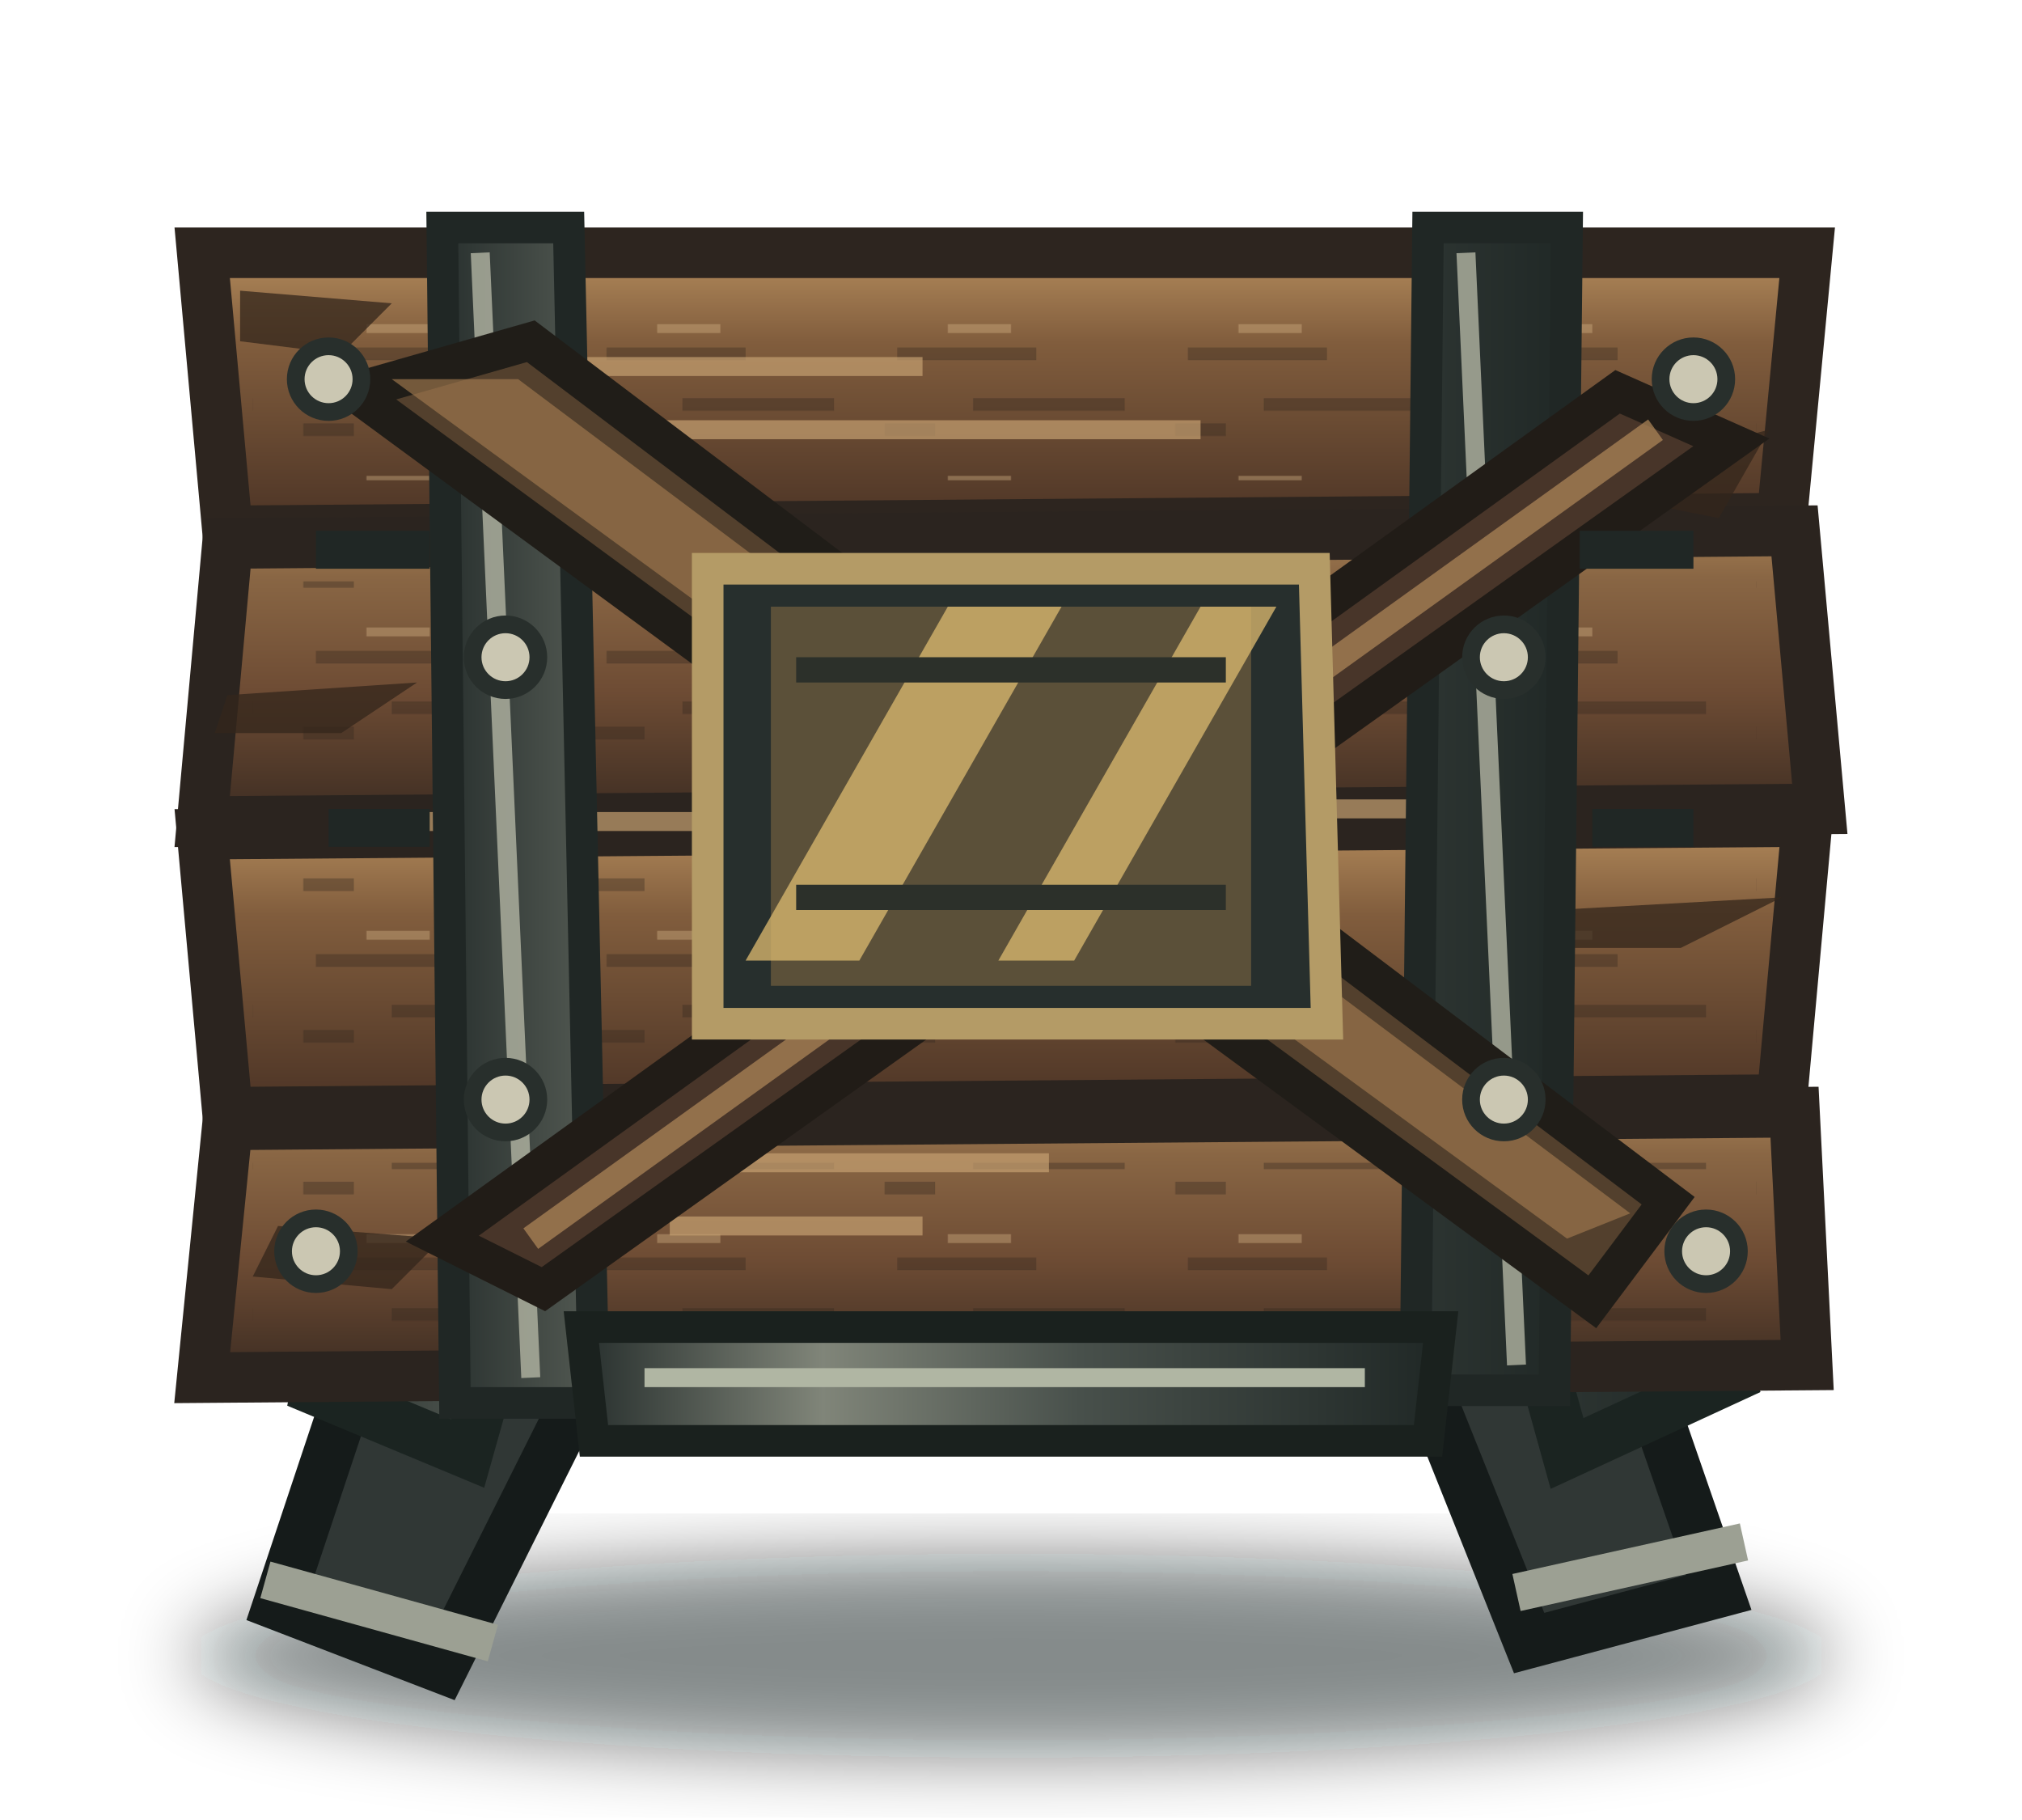
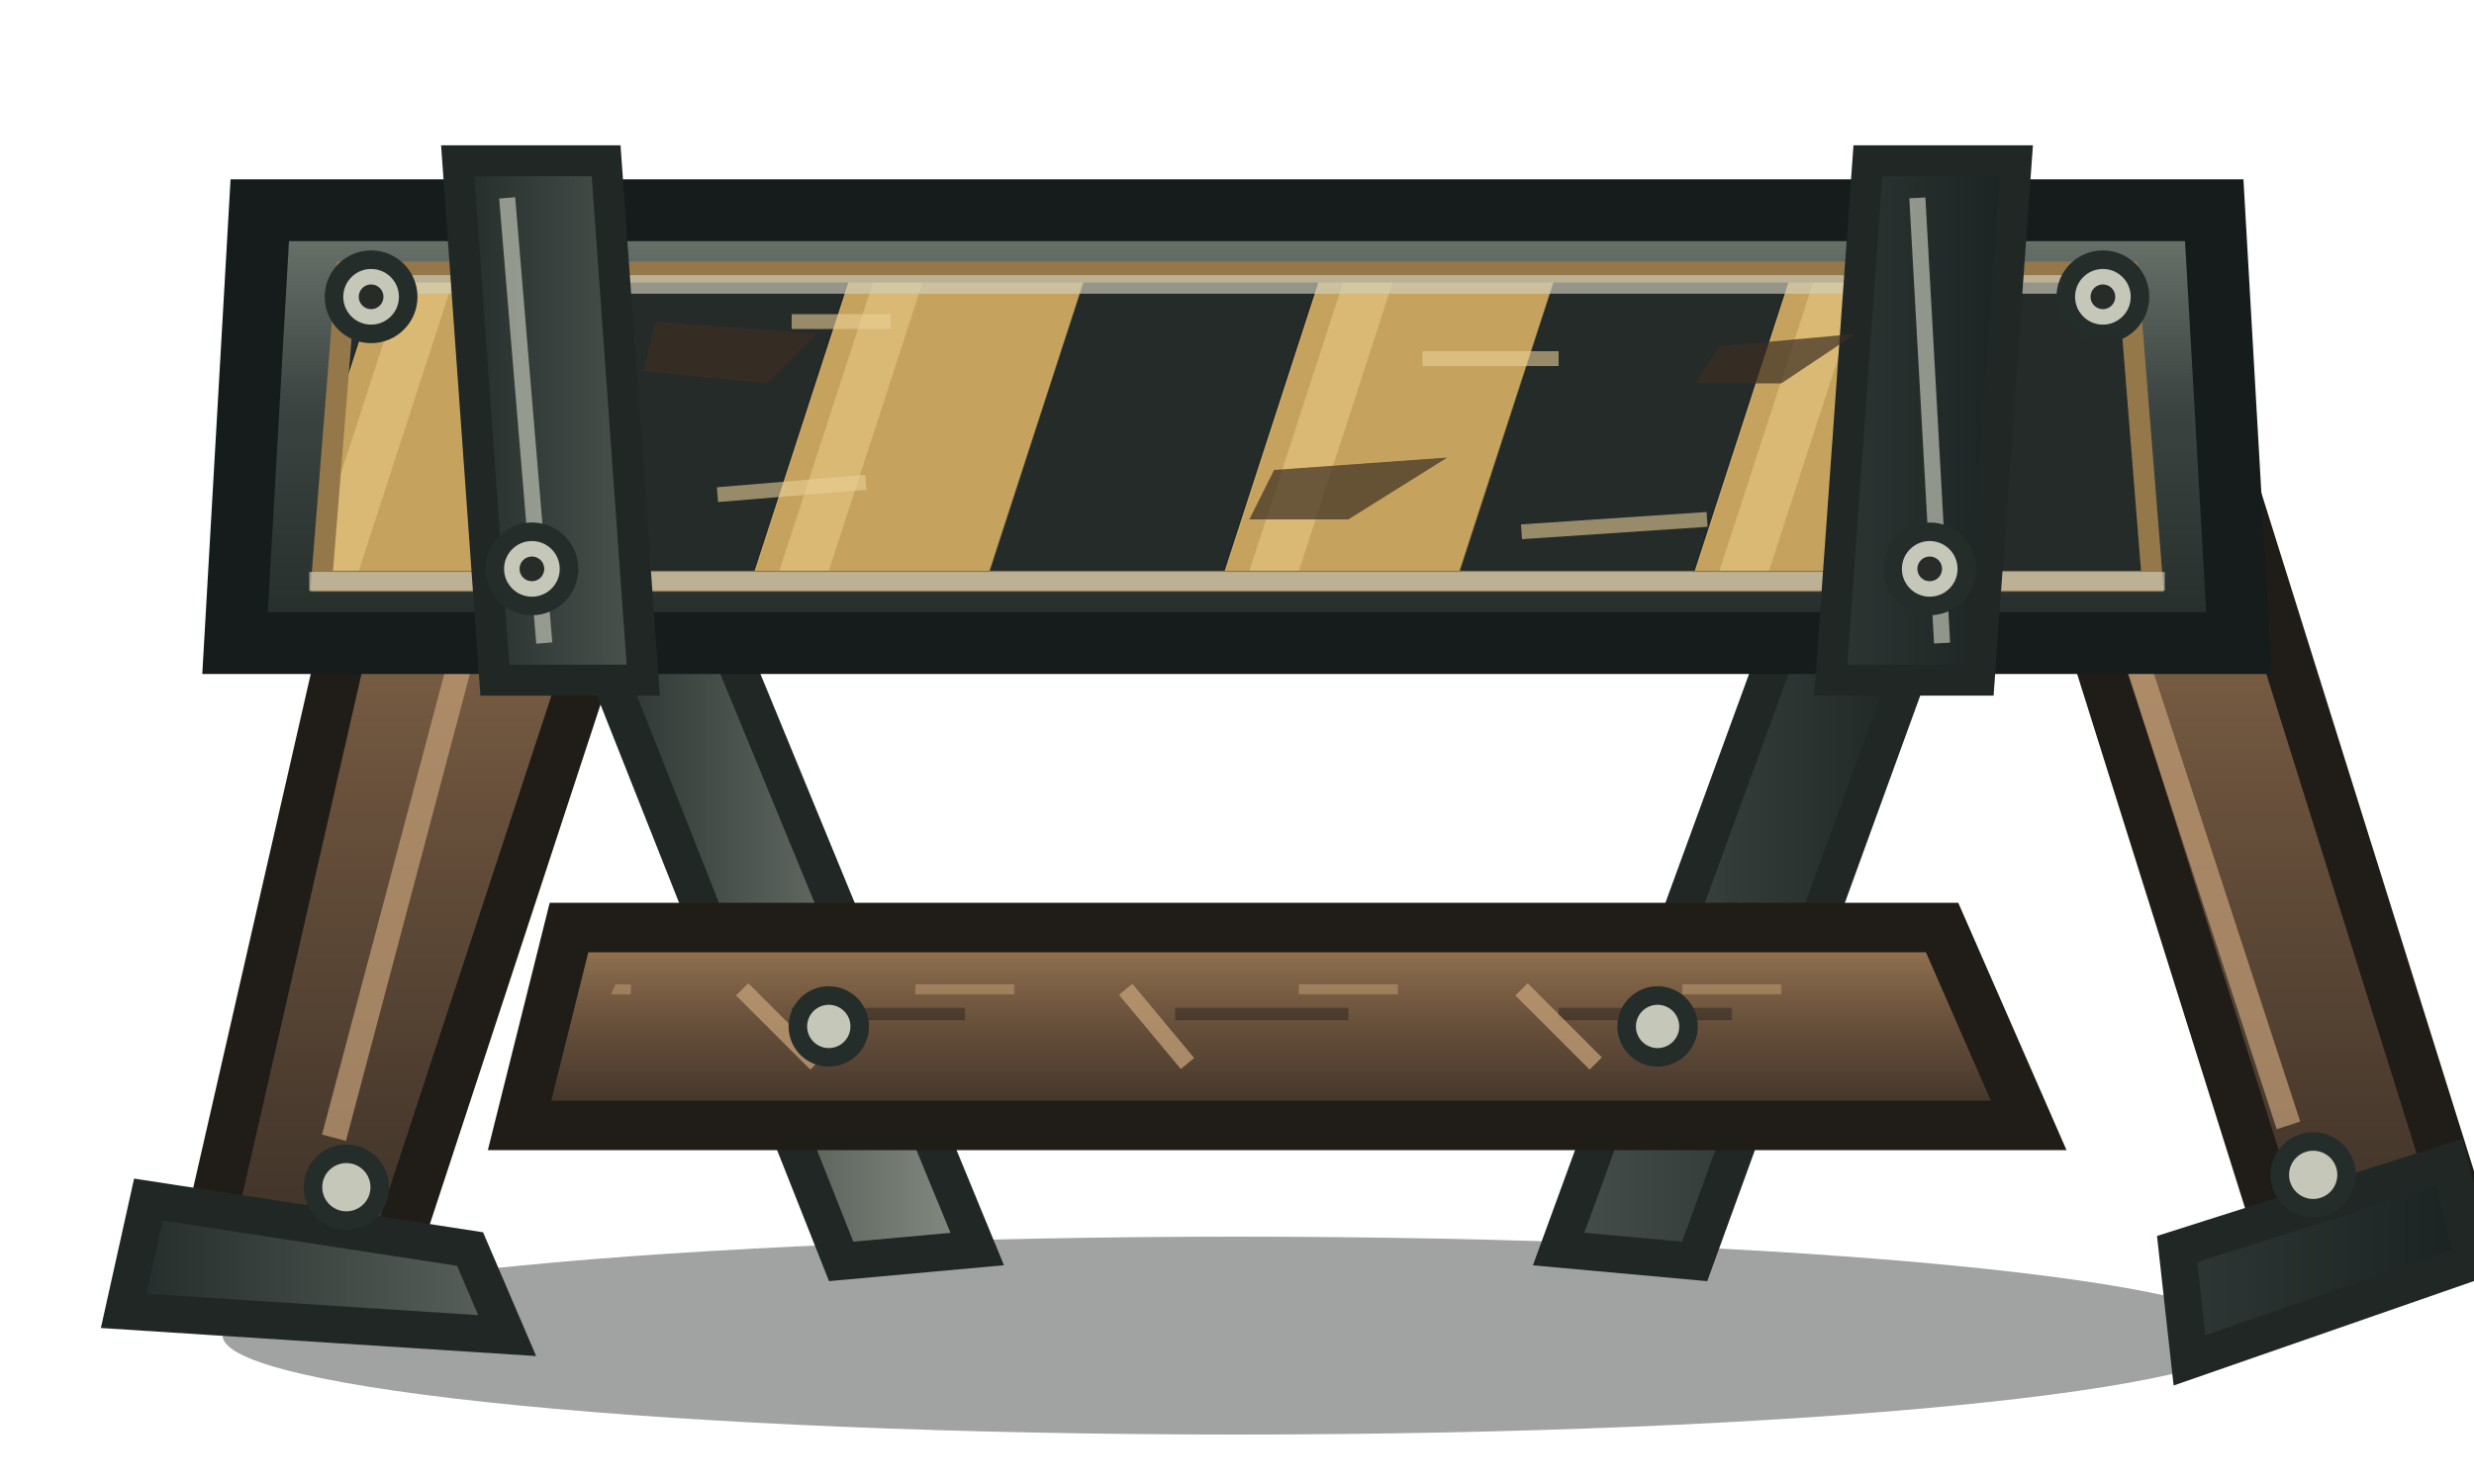
- <svg xmlns="http://www.w3.org/2000/svg" width="160" height="144" viewBox="0 0 160 144">
+ <svg xmlns="http://www.w3.org/2000/svg" width="200" height="120" viewBox="0 0 200 120">
  <defs>
    <linearGradient id="wood" x1="0" y1="0" x2="0" y2="1">
-       <stop stop-color="#a17b51" />
-       <stop offset=".16" stop-color="#896644" />
-       <stop offset=".55" stop-color="#6e4c34" />
-       <stop offset="1" stop-color="#3c2c22" />
-     </linearGradient>
-     <linearGradient id="woodLite" x1="0" y1="0" x2="0" y2="1">
-       <stop stop-color="#b28a5b" />
-       <stop offset=".32" stop-color="#815d3d" />
-       <stop offset="1" stop-color="#4b3325" />
+       <stop stop-color="#9b7954" />
+       <stop offset=".48" stop-color="#68503b" />
+       <stop offset="1" stop-color="#3b3027" />
    </linearGradient>
    <linearGradient id="steel" x1="0" y1="0" x2="1" y2="0">
-       <stop stop-color="#28302e" />
-       <stop offset=".28" stop-color="#808579" />
-       <stop offset=".58" stop-color="#48504b" />
-       <stop offset="1" stop-color="#202826" />
+       <stop stop-color="#252e2c" />
+       <stop offset=".3" stop-color="#8b9187" />
+       <stop offset=".64" stop-color="#535c57" />
+       <stop offset="1" stop-color="#1c2423" />
    </linearGradient>
-     <filter id="shadow" x="-20%" y="-20%" width="140%" height="150%">
-       <feGaussianBlur stdDeviation="3" />
-     </filter>
-     <pattern id="grain" width="23" height="12" patternUnits="userSpaceOnUse">
-       <path d="M2 4h11m-5 4h12m-19 2h4" stroke="#30251e" stroke-width="1" opacity=".48" />
-       <path d="M6 2h5" stroke="#d5b486" stroke-width=".7" opacity=".55" />
+     <linearGradient id="beam" x1="0" y1="0" x2="0" y2="1">
+       <stop stop-color="#6f7770" />
+       <stop offset=".45" stop-color="#3b4440" />
+       <stop offset="1" stop-color="#252d2b" />
+     </linearGradient>
+     <pattern id="stripes" width="38" height="42" patternUnits="userSpaceOnUse" patternTransform="skewX(-18)">
+       <rect width="38" height="42" fill="#252b29" />
+       <path d="M0 0H19V42H0Z" fill="#c5a35e" />
+       <path d="M2 0H6V42H2Z" fill="#e4c57e" opacity=".65" />
+     </pattern>
+     <pattern id="grain" width="31" height="13" patternUnits="userSpaceOnUse">
+       <path d="M2 4h14m-8 5h19m-22 2h5" stroke="#241e19" stroke-width="1" opacity=".5" />
+       <path d="M12 2h8" stroke="#c4a274" stroke-width=".8" opacity=".55" />
    </pattern>
  </defs>
-   <ellipse cx="80" cy="131" rx="65" ry="8" fill="#050807" opacity=".48" filter="url(#shadow)" />
-   <path d="M30 103 L22 127 L35 132 L48 106 Z M111 105 L121 130 L136 126 L127 100 Z" fill="#303735" stroke="#151b1a" stroke-width="4" />
-   <path d="M21 125 L39 130 M120 126 L138 122" stroke="#9ca093" stroke-width="3" />
-   <path d="M39 37 L25 110 L37 115 L57 44 Z M121 37 L137 109 L124 115 L104 43 Z" fill="url(#steel)" stroke="#1b2421" stroke-width="4" />
-   <path d="M39 54 L28 102 M119 54 L132 101" stroke="#b1b2a0" stroke-width="2" opacity=".75" />
-   <rect x="17" y="23" width="126" height="86" rx="2" fill="#080d0b" opacity=".35" />
-   <path d="M16 20 L143 20 L141 41 L18 42 Z" fill="url(#woodLite)" stroke="#2d251f" stroke-width="4" />
-   <path d="M18 43 L142 42 L144 64 L16 65 Z" fill="url(#wood)" stroke="#2b241f" stroke-width="4" />
-   <path d="M16 66 L143 65 L141 87 L18 88 Z" fill="url(#woodLite)" stroke="#2b241f" stroke-width="4" />
-   <path d="M18 89 L142 88 L143 108 L16 109 Z" fill="url(#wood)" stroke="#2b241f" stroke-width="4" />
-   <g fill="url(#grain)" opacity=".72">
-     <path d="M20 23h119v15H20Z" />
-     <path d="M20 46h119v15H20Z" />
-     <path d="M20 69h119v15H20Z" />
-     <path d="M20 92h119v13H20Z" />
+   <ellipse cx="100" cy="108" rx="82" ry="8" fill="#070b0b" opacity=".38" />
+   <path d="M33 29L17 99L31 104L53 37Z M162 29L184 99L198 95L177 28Z" fill="url(#wood)" stroke="#201d19" stroke-width="4" />
+   <path d="M40 43L27 92M169 42L185 91" stroke="#c4a077" stroke-width="2" opacity=".7" />
+   <path d="M12 97L38 101L41 108L10 106Z M176 101L198 94L200 102L177 110Z" fill="url(#steel)" stroke="#202725" stroke-width="3" />
+   <path d="M47 49L58 50L79 101L68 102Z M145 49L157 47L137 102L126 101Z" fill="url(#steel)" stroke="#202725" stroke-width="3" />
+   <path d="M46 75L157 75L164 91L42 91Z" fill="url(#wood)" stroke="#201c18" stroke-width="4" />
+   <path d="M50 79L154 79L157 86L47 86Z" fill="url(#grain)" opacity=".9" />
+   <path d="M60 80L66 86M91 80L96 86M123 80L129 86" stroke="#c4a077" stroke-width="1.4" opacity=".75" />
+   <path d="M21 17L179 17L181 52L19 52Z" fill="url(#beam)" stroke="#151c1b" stroke-width="5" />
+   <path d="M28 22L172 22L174 47L26 47Z" fill="url(#stripes)" stroke="#957849" stroke-width="1.7" />
+   <path d="M27 23L172 23M25 47L175 47" stroke="#d1d0bd" stroke-width="1.5" opacity=".65" />
+   <path d="M37 13L49 13L52 55L40 55Z M151 13L163 13L160 55L148 55Z" fill="url(#steel)" stroke="#202725" stroke-width="2.5" />
+   <path d="M41 16L44 52M155 16L157 52" stroke="#b6b9ac" stroke-width="1.3" opacity=".75" />
+   <path d="M53 26l13 1-4 4-10-1m51 8l14-1-8 5-8 0m38-14l11-1-6 4-7 0" fill="#3c2d22" opacity=".7" />
+   <path d="M64 26l8 0m-14 14l12 -1m45 -10l11 0m-3 14l15-1" stroke="#ead19a" stroke-width="1.2" opacity=".58" />
+   <g fill="#c5c8b8" stroke="#252d2a" stroke-width="1.5">
+     <circle cx="30" cy="24" r="3" />
+     <circle cx="170" cy="24" r="3" />
+     <circle cx="43" cy="46" r="3" />
+     <circle cx="156" cy="46" r="3" />
+     <circle cx="28" cy="96" r="2.7" />
+     <circle cx="187" cy="95" r="2.7" />
+     <circle cx="67" cy="83" r="2.5" />
+     <circle cx="134" cy="83" r="2.5" />
  </g>
-   <path d="M19 23 l12 1 -4 4 -8 -1 m113 9 l8 -2 -4 7 -5 -1 M18 55 l15 -1 -6 4 -10 0 M123 72 l18 -1 -8 4 -11 0 M22 97 l13 1 -4 4 -11 -1" fill="#33251b" opacity=".75" />
-   <path d="M42 29h31m-25 5h47m-62 31h29m26 -1h31m-78 28h42m-30 5h20" stroke="#c5a070" stroke-width="1.5" opacity=".7" />
-   <path d="M35 18 L45 18 L47 111 L36 111 Z M113 18 L124 18 L123 110 L112 110 Z" fill="url(#steel)" stroke="#202725" stroke-width="2.5" />
-   <path d="M38 20L42 109M116 20L120 108" stroke="#b5b7a5" stroke-width="1.5" opacity=".78" />
-   <path d="M28 31 L42 27 L132 95 L126 103 Z" fill="#53402d" stroke="#201d18" stroke-width="3" />
-   <path d="M31 30 L41 30 L129 96 L124 98 Z" fill="#a17a4e" opacity=".65" />
-   <path d="M128 31 L137 35 L43 102 L35 98 Z" fill="#483529" stroke="#211c17" stroke-width="3" />
-   <path d="M131 34L42 98" stroke="#af8759" stroke-width="2" opacity=".72" />
-   <path d="M56 45 L104 45 L105 81 L56 81 Z" fill="#272f2d" stroke="#b49b66" stroke-width="2.5" />
-   <path d="M61 48h38v30H61Z" fill="#8f7145" opacity=".5" />
-   <path d="M59 76 L75 48 L84 48 L68 76 M79 76 L95 48 L101 48 L85 76" fill="#d7b66d" opacity=".78" />
-   <path d="M63 53h34 M63 71h34" stroke="#2c302a" stroke-width="2" />
-   <g fill="#cbc7b2" stroke="#282f2c" stroke-width="1.4">
-     <circle cx="26" cy="30" r="2.6" />
-     <circle cx="134" cy="30" r="2.6" />
-     <circle cx="25" cy="99" r="2.6" />
-     <circle cx="135" cy="99" r="2.6" />
-     <circle cx="40" cy="52" r="2.6" />
-     <circle cx="119" cy="52" r="2.6" />
-     <circle cx="40" cy="87" r="2.6" />
-     <circle cx="119" cy="87" r="2.6" />
+   <g fill="#272c29">
+     <circle cx="30" cy="24" r="1" />
+     <circle cx="170" cy="24" r="1" />
+     <circle cx="43" cy="46" r="1" />
+     <circle cx="156" cy="46" r="1" />
  </g>
-   <g fill="#202725">
-     <path d="M25 42h9v3h-9Zm100 0h9v3h-9Zm-99 22h8v3h-8Zm100 0h8v3h-8Z" />
-   </g>
-   <path d="M46 105 L114 105 L113 114 L47 114 Z" fill="url(#steel)" stroke="#1a211e" stroke-width="2.5" />
-   <path d="M51 109h57" stroke="#b0b6a3" stroke-width="1.5" />
</svg>
